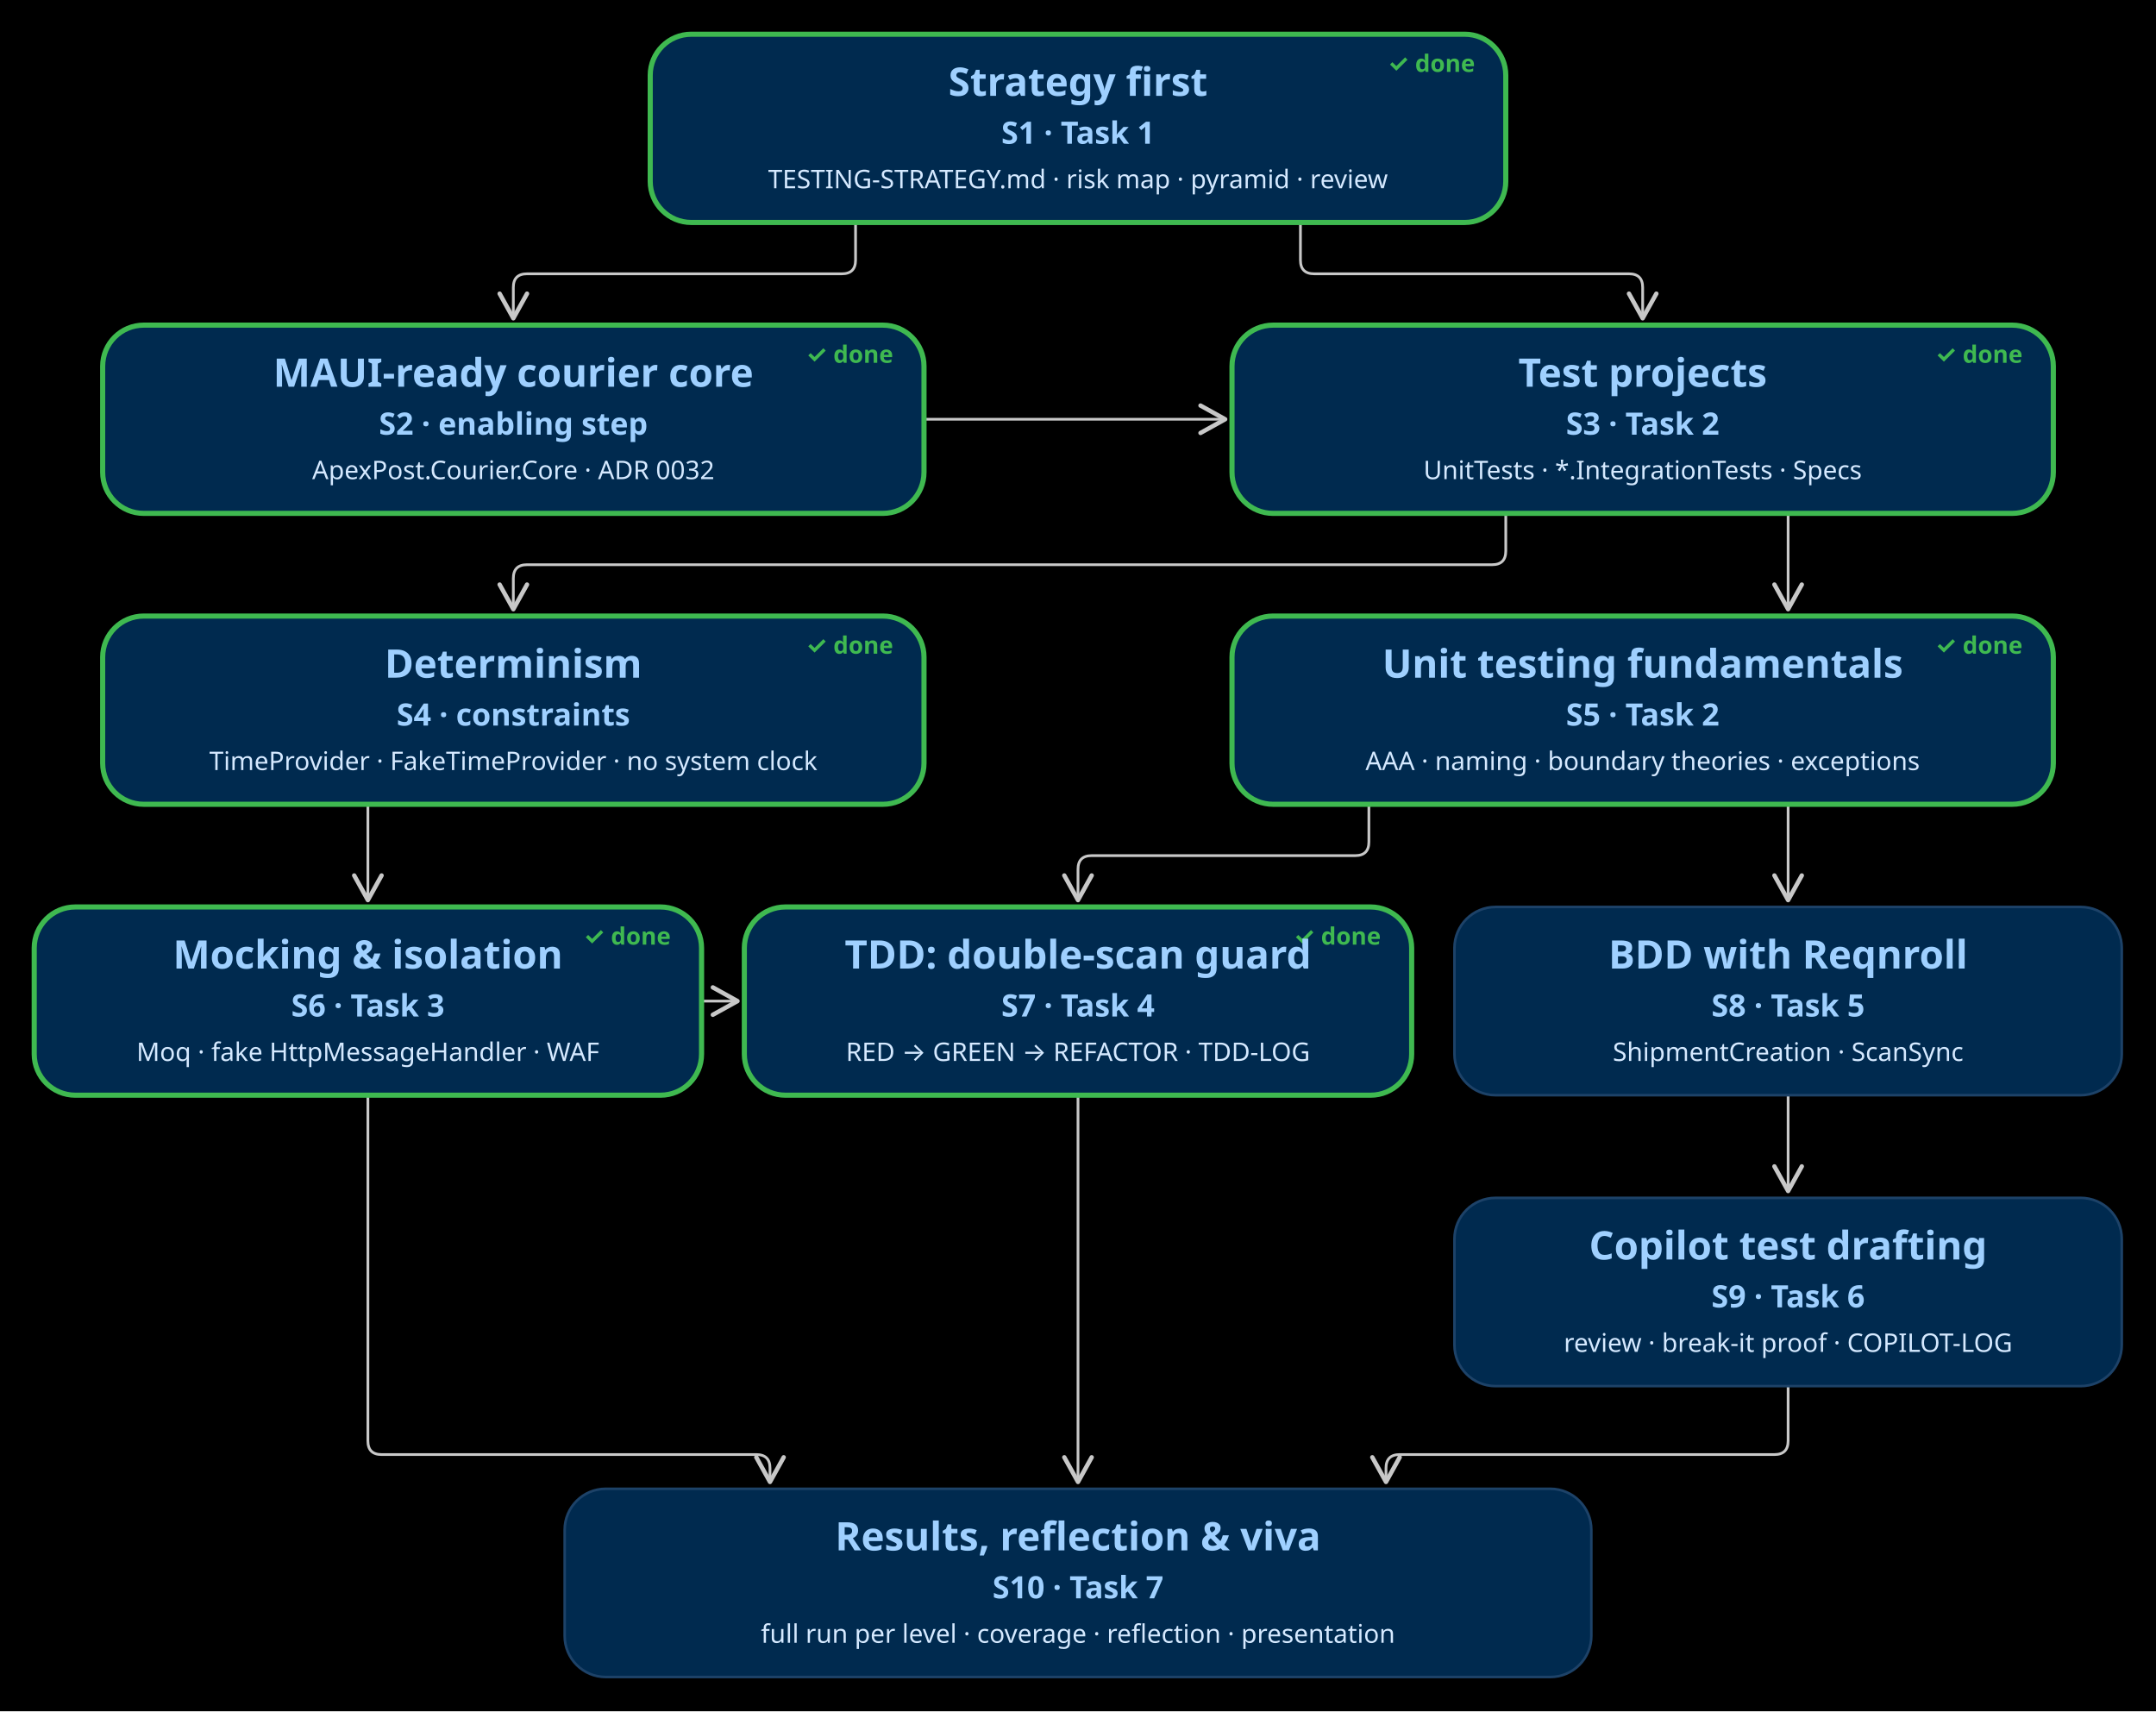
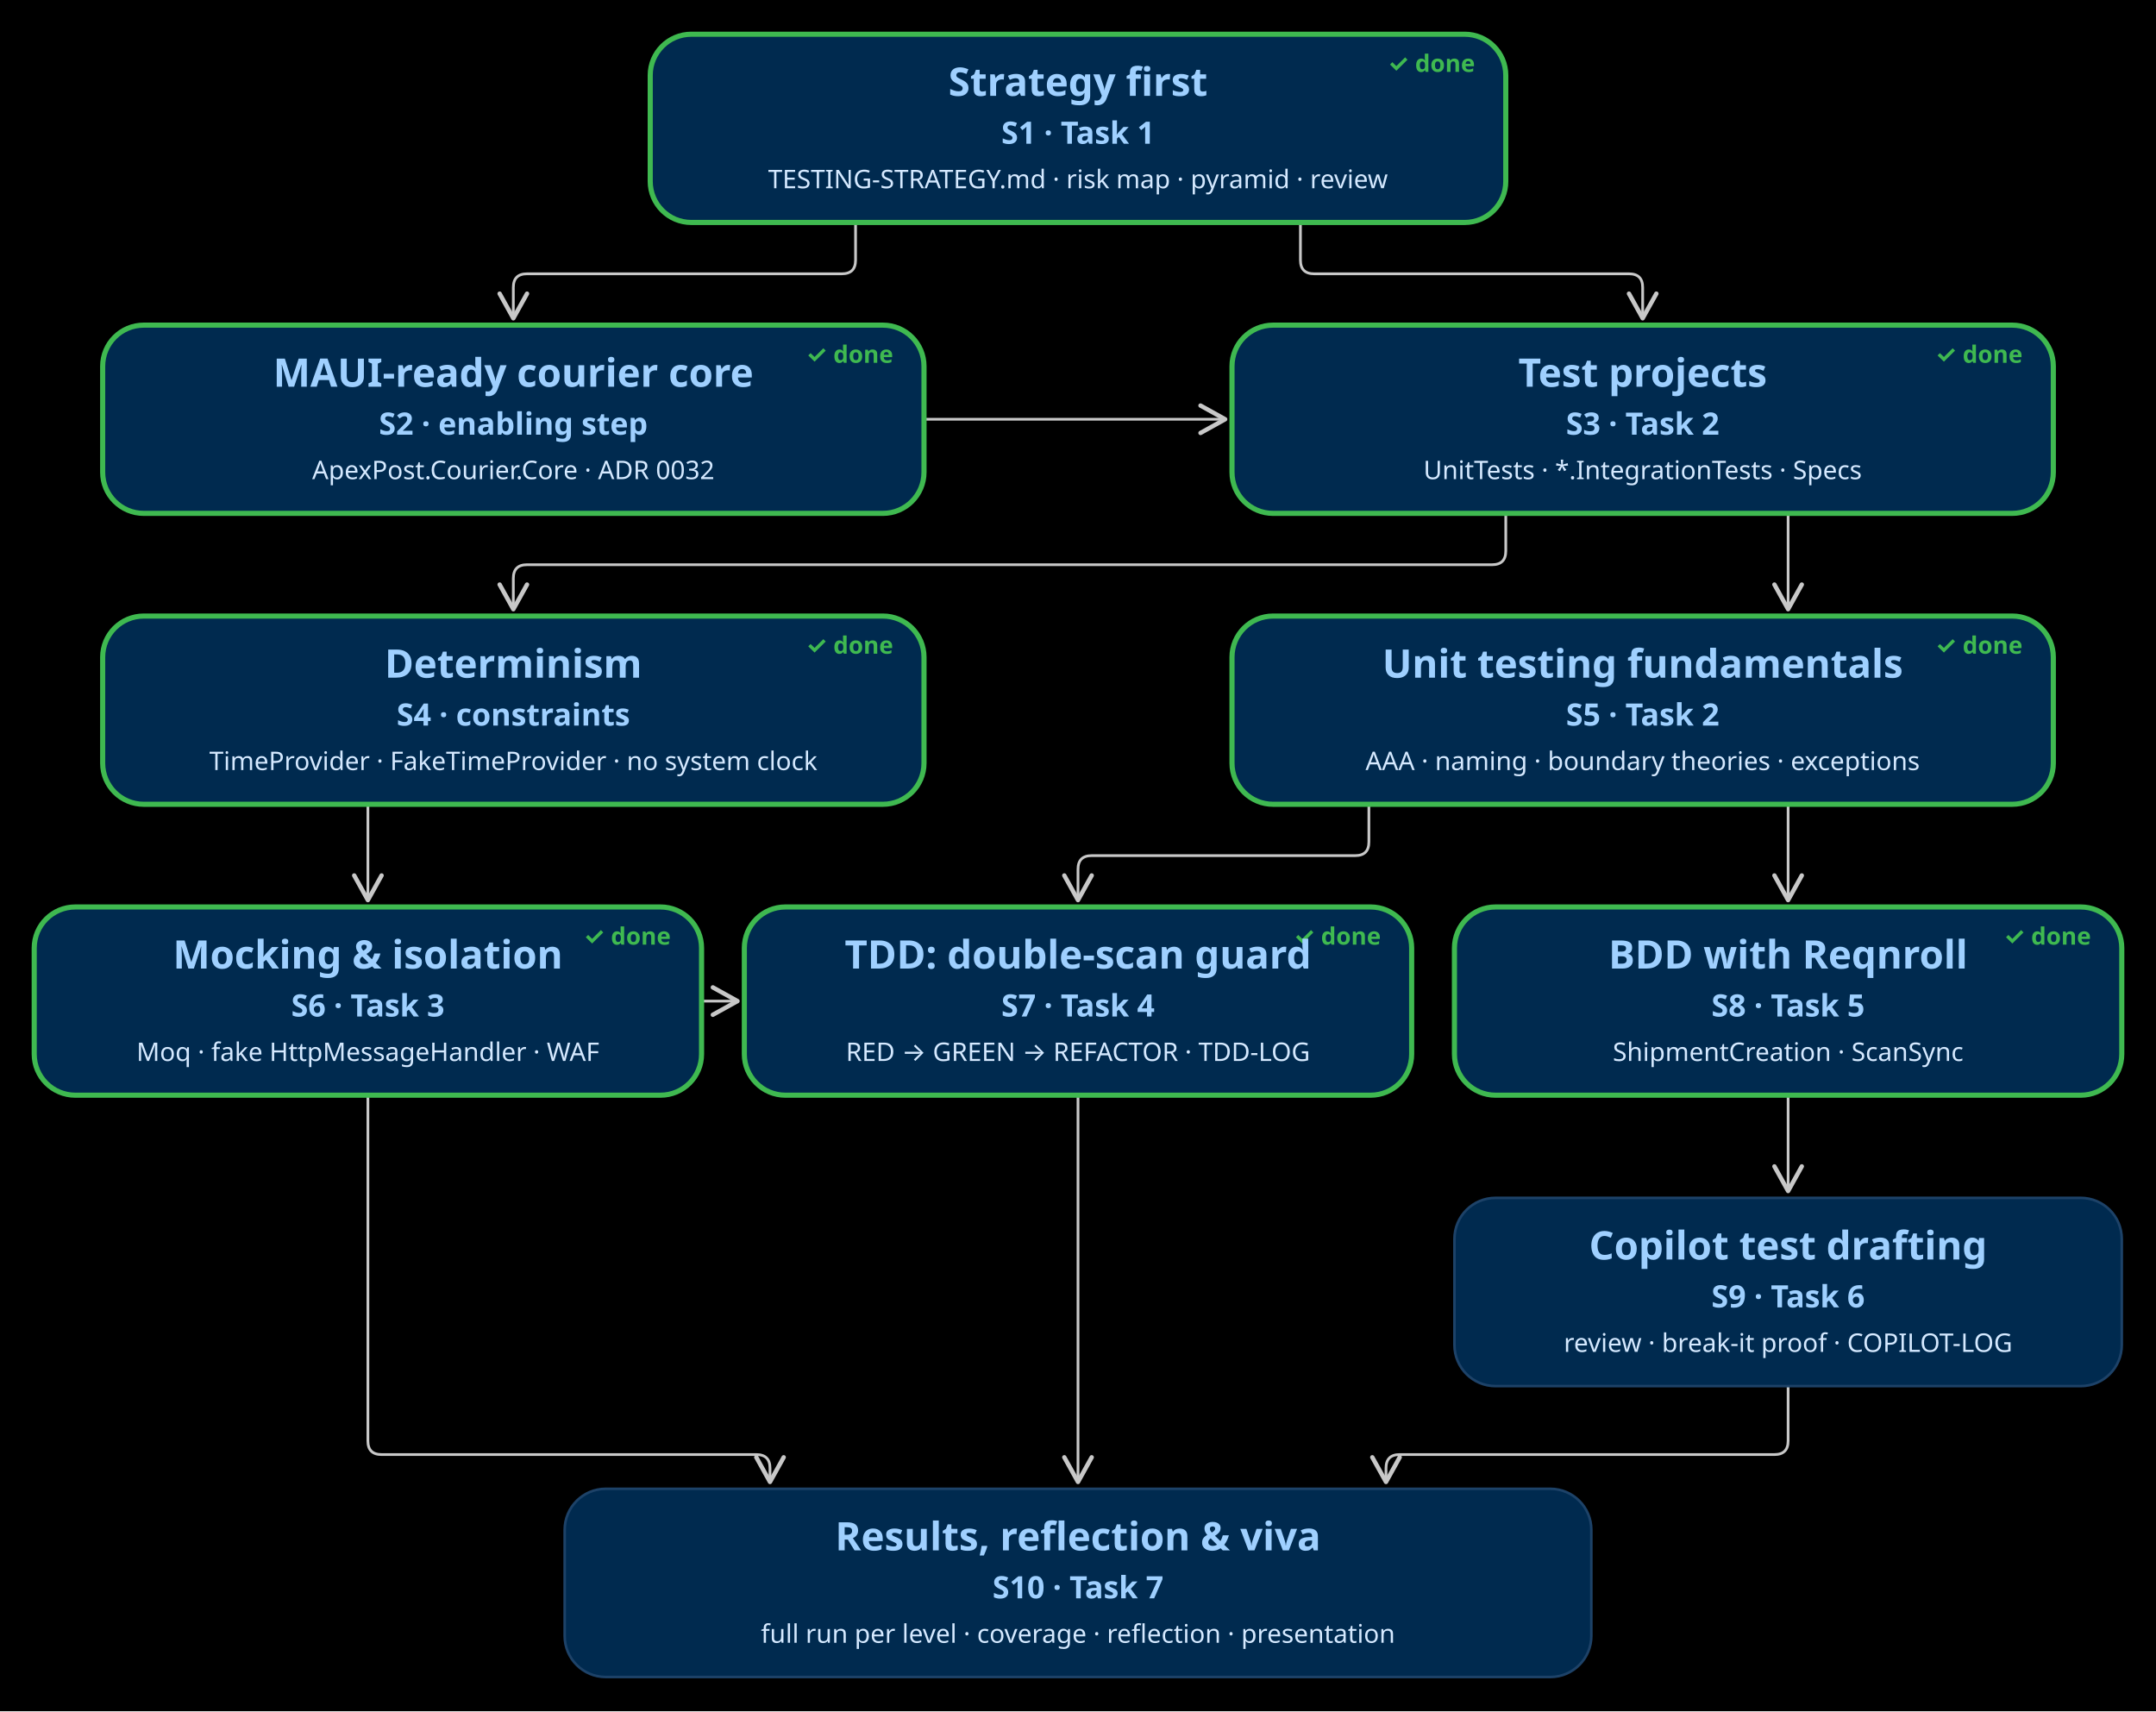
<svg xmlns="http://www.w3.org/2000/svg" viewBox="0 0 1260 1000" width="1260" height="1000" role="img" aria-labelledby="title desc">
  <defs>
    <marker id="arrow" viewBox="0 0 12 12" refX="10" refY="6" markerWidth="12" markerHeight="12" orient="auto-start-reverse">
      <path d="M1 1 L10 6 L1 11" fill="none" stroke="#c8c8c8" stroke-width="1.6" stroke-linecap="round" stroke-linejoin="round" />
    </marker>
    <style>
      .box { fill: #002a4f; stroke: #1d4268; stroke-width: 1.5; }
      .done { stroke: #3fb950; stroke-width: 3; }
      .head { fill: #9fd0ff; font: 700 23px "Segoe UI", system-ui, -apple-system, sans-serif; text-anchor: middle; }
      .step { fill: #9fd0ff; font: 600 18px "Segoe UI", system-ui, -apple-system, sans-serif; text-anchor: middle; }
      .work { fill: #d5e9ff; font: 400 15px "Segoe UI", system-ui, -apple-system, sans-serif; text-anchor: middle; }
      .badge { fill: #3fb950; font: 700 14px "Segoe UI", system-ui, -apple-system, sans-serif; text-anchor: end; }
      .edge { fill: none; stroke: #c8c8c8; stroke-width: 1.6; stroke-linejoin: round; marker-end: url(#arrow); }
    </style>
  </defs>
  <rect width="1260" height="1000" fill="#000000" />
  <path class="edge" d="M500 130 V152 Q500 160 492 160 H308 Q300 160 300 168 V186" />
  <path class="edge" d="M760 130 V152 Q760 160 768 160 H952 Q960 160 960 168 V186" />
  <path class="edge" d="M540 245 H716" />
  <path class="edge" d="M880 300 V322 Q880 330 872 330 H308 Q300 330 300 338 V356" />
  <path class="edge" d="M1045 300 V356" />
  <path class="edge" d="M215 470 V526" />
  <path class="edge" d="M800 470 V492 Q800 500 792 500 H638 Q630 500 630 508 V526" />
  <path class="edge" d="M1045 470 V526" />
  <path class="edge" d="M410 585 H431" />
  <path class="edge" d="M1045 640 V696" />
  <path class="edge" d="M215 640 V842 Q215 850 223 850 H442 Q450 850 450 858 V866" />
  <path class="edge" d="M630 640 V866" />
  <path class="edge" d="M1045 810 V842 Q1045 850 1037 850 H818 Q810 850 810 858 V866" />
  <rect class="box done" x="380" y="20" width="500" height="110" rx="24" />
  <text class="badge" x="862" y="42">✓ done</text>
  <text class="head" x="630" y="56">Strategy first</text>
  <text class="step" x="630" y="84">S1 · Task 1</text>
  <text class="work" x="630" y="110">TESTING-STRATEGY.md · risk map · pyramid · review</text>
  <rect class="box done" x="60" y="190" width="480" height="110" rx="24" />
  <text class="badge" x="522" y="212">✓ done</text>
  <text class="head" x="300" y="226">MAUI-ready courier core</text>
  <text class="step" x="300" y="254">S2 · enabling step</text>
  <text class="work" x="300" y="280">ApexPost.Courier.Core · ADR 0032</text>
  <rect class="box done" x="720" y="190" width="480" height="110" rx="24" />
  <text class="badge" x="1182" y="212">✓ done</text>
  <text class="head" x="960" y="226">Test projects</text>
  <text class="step" x="960" y="254">S3 · Task 2</text>
  <text class="work" x="960" y="280">UnitTests · *.IntegrationTests · Specs</text>
  <rect class="box done" x="60" y="360" width="480" height="110" rx="24" />
  <text class="badge" x="522" y="382">✓ done</text>
  <text class="head" x="300" y="396">Determinism</text>
  <text class="step" x="300" y="424">S4 · constraints</text>
  <text class="work" x="300" y="450">TimeProvider · FakeTimeProvider · no system clock</text>
  <rect class="box done" x="720" y="360" width="480" height="110" rx="24" />
  <text class="badge" x="1182" y="382">✓ done</text>
  <text class="head" x="960" y="396">Unit testing fundamentals</text>
  <text class="step" x="960" y="424">S5 · Task 2</text>
  <text class="work" x="960" y="450">AAA · naming · boundary theories · exceptions</text>
  <rect class="box done" x="20" y="530" width="390" height="110" rx="24" />
  <text class="badge" x="392" y="552">✓ done</text>
  <text class="head" x="215" y="566">Mocking &amp; isolation</text>
  <text class="step" x="215" y="594">S6 · Task 3</text>
  <text class="work" x="215" y="620">Moq · fake HttpMessageHandler · WAF</text>
  <rect class="box done" x="435" y="530" width="390" height="110" rx="24" />
  <text class="badge" x="807" y="552">✓ done</text>
  <text class="head" x="630" y="566">TDD: double-scan guard</text>
  <text class="step" x="630" y="594">S7 · Task 4</text>
  <text class="work" x="630" y="620">RED → GREEN → REFACTOR · TDD-LOG</text>
-   <rect class="box" x="850" y="530" width="390" height="110" rx="24" />
+   <rect class="box done" x="850" y="530" width="390" height="110" rx="24" />
+   <text class="badge" x="1222" y="552">✓ done</text>
  <text class="head" x="1045" y="566">BDD with Reqnroll</text>
  <text class="step" x="1045" y="594">S8 · Task 5</text>
  <text class="work" x="1045" y="620">ShipmentCreation · ScanSync</text>
  <rect class="box" x="850" y="700" width="390" height="110" rx="24" />
  <text class="head" x="1045" y="736">Copilot test drafting</text>
  <text class="step" x="1045" y="764">S9 · Task 6</text>
  <text class="work" x="1045" y="790">review · break-it proof · COPILOT-LOG</text>
  <rect class="box" x="330" y="870" width="600" height="110" rx="24" />
  <text class="head" x="630" y="906">Results, reflection &amp; viva</text>
  <text class="step" x="630" y="934">S10 · Task 7</text>
  <text class="work" x="630" y="960">full run per level · coverage · reflection · presentation</text>
</svg>
